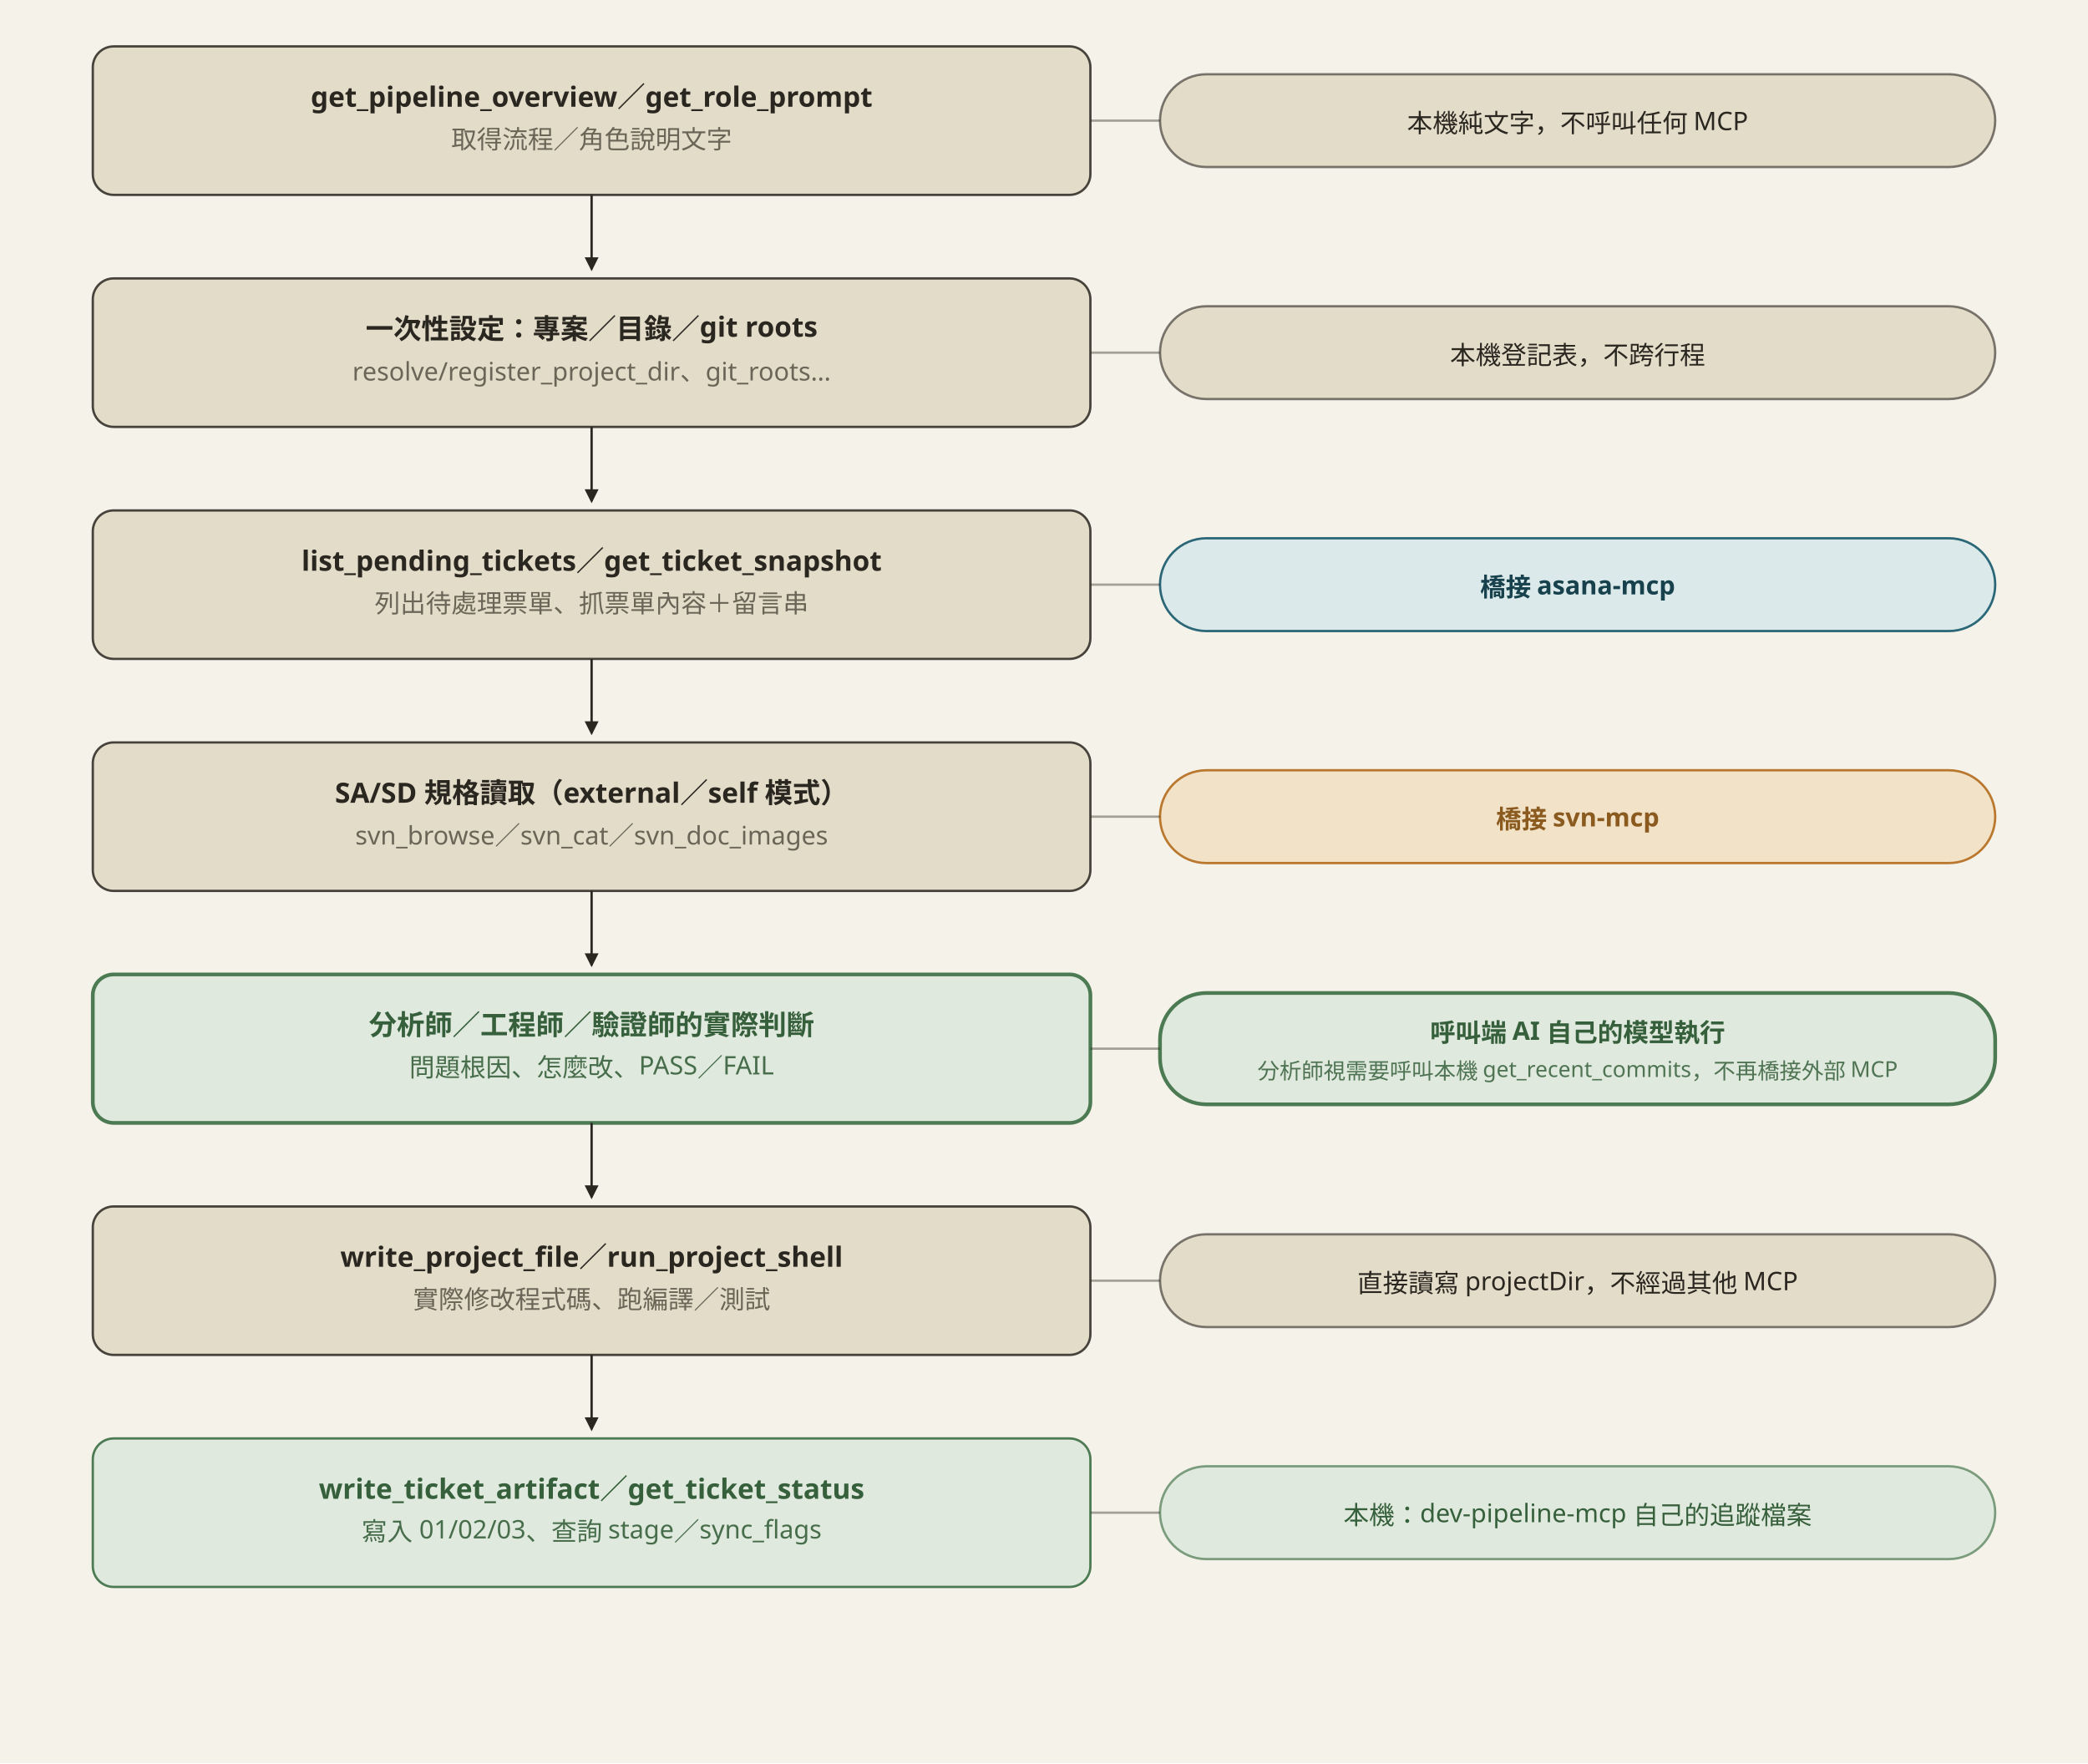
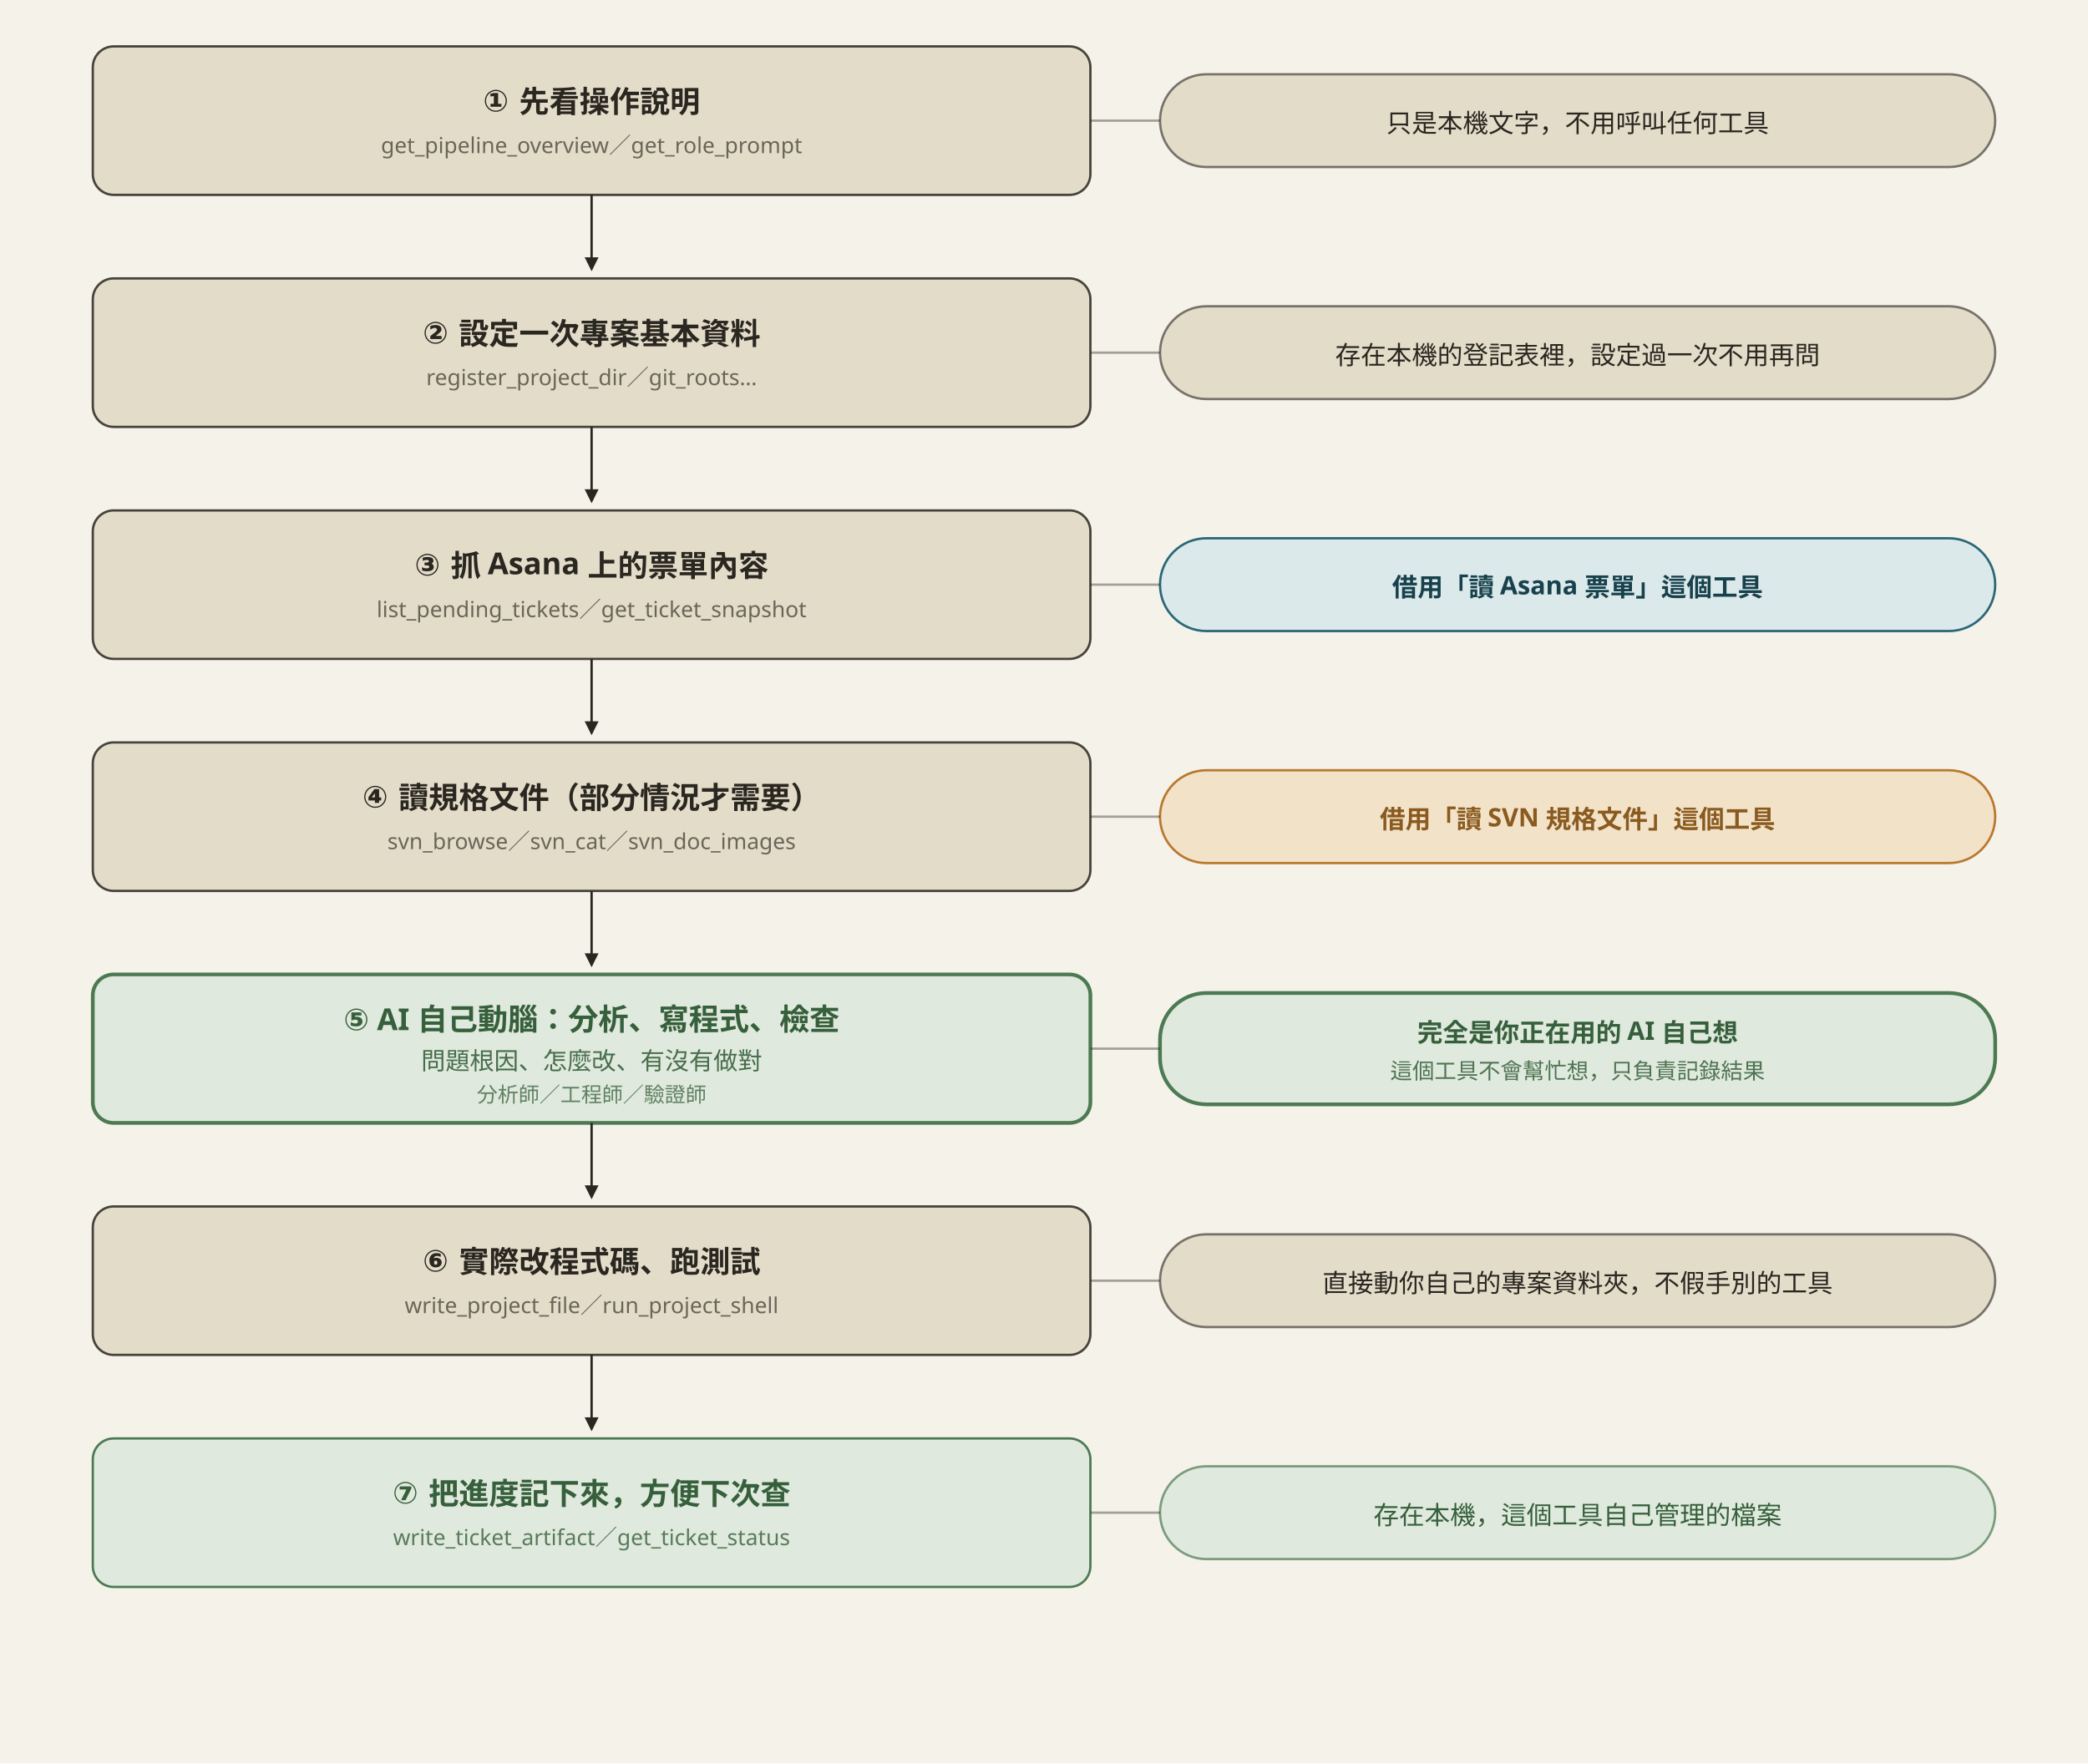
- <svg xmlns="http://www.w3.org/2000/svg" viewBox="0 0 900 760" role="img" aria-label="dev-pipeline-mcp 主流程每一步實際呼叫哪個 MCP：取得流程／角色說明是本機文字，不呼叫任何 MCP；一次性設定（專案/目錄/SA-SD/git roots）全部是它自己本機的登記表，不跨行程；列出待處理票單與抓票單內容橋接 asana-mcp；SA/SD 規格讀取橋接 svn-mcp；分析師/工程師/驗證師的實際判斷由呼叫端 AI 自己的模型執行，這個 MCP 完全不參與思考（分析師視需要會呼叫 get_recent_commits 抓 commit 記錄，這是這個 MCP 自己本機實作的 git log 邏輯，不再橋接外部 MCP）；修改程式碼與跑指令直接操作使用者的專案目錄，不經過任何其他 MCP；寫入追蹤檔案與查詢狀態是這個 MCP 自己本機管理的檔案">
+ <svg xmlns="http://www.w3.org/2000/svg" viewBox="0 0 900 760" role="img" aria-label="自動處理 Asana 票單這個流程，每一步實際在做什麼：先看操作說明（本機文字，不用任何工具）；設定一次專案基本資料（存在本機登記表）；抓 Asana 票單內容（借用讀 Asana 票單工具）；讀規格文件，只有部分情況需要（借用讀 SVN 規格文件工具）；AI 自己動腦分析問題、寫程式碼、檢查結果對不對，這一步完全是你正在用的 AI 自己想，這個工具不會幫忙想；實際改程式碼、跑測試（直接動你自己的專案資料夾）；把這次做了什麼記下來，方便下次查進度（存在本機，這個工具自己管理的檔案）">
  <defs>
    <marker id="flowArrow" viewBox="0 0 10 10" refX="8.5" refY="5" markerWidth="6" markerHeight="6" orient="auto-start-reverse">
      <path d="M0,0 L10,5 L0,10 z" fill="#2a2620" />
    </marker>
  </defs>
  <rect x="0" y="0" width="900" height="760" fill="#f5f2ea" />
  <g font-family="'Noto Sans TC',sans-serif">
    <rect x="40" y="20" width="430" height="64" rx="9" fill="#e3dcc9" stroke="#2a2620" stroke-opacity="0.85" />
-     <text x="255" y="46" text-anchor="middle" font-size="12" font-weight="700" fill="#2a2620">get_pipeline_overview／get_role_prompt</text>
-     <text x="255" y="64" text-anchor="middle" font-size="11" fill="#6b6558">取得流程／角色說明文字</text>
+     <text x="255" y="48" text-anchor="middle" font-size="13" font-weight="700" fill="#2a2620">① 先看操作說明</text>
+     <text x="255" y="66" text-anchor="middle" font-family="'IBM Plex Mono','Noto Sans TC',sans-serif" font-size="9.5" fill="#6b6558">get_pipeline_overview／get_role_prompt</text>
    <rect x="500" y="32" width="360" height="40" rx="20" fill="#e3dcc9" stroke="#2a2620" stroke-opacity="0.6" />
-     <text x="680" y="57" text-anchor="middle" font-size="11" fill="#2a2620">本機純文字，不呼叫任何 MCP</text>
+     <text x="680" y="57" text-anchor="middle" font-size="11" fill="#2a2620">只是本機文字，不用呼叫任何工具</text>
    <rect x="40" y="120" width="430" height="64" rx="9" fill="#e3dcc9" stroke="#2a2620" stroke-opacity="0.85" />
-     <text x="255" y="146" text-anchor="middle" font-size="12" font-weight="700" fill="#2a2620">一次性設定：專案／目錄／git roots</text>
-     <text x="255" y="164" text-anchor="middle" font-size="11" fill="#6b6558">resolve/register_project_dir、git_roots…</text>
+     <text x="255" y="148" text-anchor="middle" font-size="13" font-weight="700" fill="#2a2620">② 設定一次專案基本資料</text>
+     <text x="255" y="166" text-anchor="middle" font-family="'IBM Plex Mono','Noto Sans TC',sans-serif" font-size="9.5" fill="#6b6558">register_project_dir／git_roots…</text>
    <rect x="500" y="132" width="360" height="40" rx="20" fill="#e3dcc9" stroke="#2a2620" stroke-opacity="0.6" />
-     <text x="680" y="157" text-anchor="middle" font-size="11" fill="#2a2620">本機登記表，不跨行程</text>
+     <text x="680" y="157" text-anchor="middle" font-size="11" fill="#2a2620">存在本機的登記表裡，設定過一次不用再問</text>
    <rect x="40" y="220" width="430" height="64" rx="9" fill="#e3dcc9" stroke="#2a2620" stroke-opacity="0.85" />
-     <text x="255" y="246" text-anchor="middle" font-size="12" font-weight="700" fill="#2a2620">list_pending_tickets／get_ticket_snapshot</text>
-     <text x="255" y="264" text-anchor="middle" font-size="11" fill="#6b6558">列出待處理票單、抓票單內容＋留言串</text>
+     <text x="255" y="248" text-anchor="middle" font-size="13" font-weight="700" fill="#2a2620">③ 抓 Asana 上的票單內容</text>
+     <text x="255" y="266" text-anchor="middle" font-family="'IBM Plex Mono','Noto Sans TC',sans-serif" font-size="9.5" fill="#6b6558">list_pending_tickets／get_ticket_snapshot</text>
    <rect x="500" y="232" width="360" height="40" rx="20" fill="#dbe9ea" stroke="#2b6777" />
-     <text x="680" y="257" text-anchor="middle" font-size="11" font-weight="600" fill="#17414c">橋接 asana-mcp</text>
+     <text x="680" y="257" text-anchor="middle" font-size="11" font-weight="600" fill="#17414c">借用「讀 Asana 票單」這個工具</text>
    <rect x="40" y="320" width="430" height="64" rx="9" fill="#e3dcc9" stroke="#2a2620" stroke-opacity="0.85" />
-     <text x="255" y="346" text-anchor="middle" font-size="12" font-weight="700" fill="#2a2620">SA/SD 規格讀取（external／self 模式）</text>
-     <text x="255" y="364" text-anchor="middle" font-size="11" fill="#6b6558">svn_browse／svn_cat／svn_doc_images</text>
+     <text x="255" y="348" text-anchor="middle" font-size="13" font-weight="700" fill="#2a2620">④ 讀規格文件（部分情況才需要）</text>
+     <text x="255" y="366" text-anchor="middle" font-family="'IBM Plex Mono','Noto Sans TC',sans-serif" font-size="9.5" fill="#6b6558">svn_browse／svn_cat／svn_doc_images</text>
    <rect x="500" y="332" width="360" height="40" rx="20" fill="#f1e2c8" stroke="#b9782e" />
-     <text x="680" y="357" text-anchor="middle" font-size="11" font-weight="600" fill="#8a5a1f">橋接 svn-mcp</text>
+     <text x="680" y="357" text-anchor="middle" font-size="11" font-weight="600" fill="#8a5a1f">借用「讀 SVN 規格文件」這個工具</text>
    <rect x="40" y="420" width="430" height="64" rx="9" fill="#dfe9dd" stroke="#4c7a52" stroke-width="1.6" />
-     <text x="255" y="446" text-anchor="middle" font-size="12" font-weight="700" fill="#365f3b">分析師／工程師／驗證師的實際判斷</text>
-     <text x="255" y="464" text-anchor="middle" font-size="11" fill="#365f3b" opacity="0.9">問題根因、怎麼改、PASS／FAIL</text>
+     <text x="255" y="444" text-anchor="middle" font-size="13" font-weight="700" fill="#365f3b">⑤ AI 自己動腦：分析、寫程式、檢查</text>
+     <text x="255" y="461" text-anchor="middle" font-size="10.5" fill="#365f3b" opacity="0.9">問題根因、怎麼改、有沒有做對</text>
+     <text x="255" y="475" text-anchor="middle" font-family="'IBM Plex Mono','Noto Sans TC',sans-serif" font-size="9" fill="#365f3b" opacity="0.75">分析師／工程師／驗證師</text>
    <rect x="500" y="428" width="360" height="48" rx="20" fill="#dfe9dd" stroke="#4c7a52" stroke-width="1.6" />
-     <text x="680" y="449" text-anchor="middle" font-size="11" font-weight="700" fill="#365f3b">呼叫端 AI 自己的模型執行</text>
-     <text x="680" y="465" text-anchor="middle" font-size="9.5" fill="#365f3b" opacity="0.85">分析師視需要呼叫本機 get_recent_commits，不再橋接外部 MCP</text>
+     <text x="680" y="449" text-anchor="middle" font-size="11" font-weight="700" fill="#365f3b">完全是你正在用的 AI 自己想</text>
+     <text x="680" y="465" text-anchor="middle" font-size="9.5" fill="#365f3b" opacity="0.85">這個工具不會幫忙想，只負責記錄結果</text>
    <rect x="40" y="520" width="430" height="64" rx="9" fill="#e3dcc9" stroke="#2a2620" stroke-opacity="0.85" />
-     <text x="255" y="546" text-anchor="middle" font-size="12" font-weight="700" fill="#2a2620">write_project_file／run_project_shell</text>
-     <text x="255" y="564" text-anchor="middle" font-size="11" fill="#6b6558">實際修改程式碼、跑編譯／測試</text>
+     <text x="255" y="548" text-anchor="middle" font-size="13" font-weight="700" fill="#2a2620">⑥ 實際改程式碼、跑測試</text>
+     <text x="255" y="566" text-anchor="middle" font-family="'IBM Plex Mono','Noto Sans TC',sans-serif" font-size="9.5" fill="#6b6558">write_project_file／run_project_shell</text>
    <rect x="500" y="532" width="360" height="40" rx="20" fill="#e3dcc9" stroke="#2a2620" stroke-opacity="0.6" />
-     <text x="680" y="557" text-anchor="middle" font-size="11" fill="#2a2620">直接讀寫 projectDir，不經過其他 MCP</text>
+     <text x="680" y="557" text-anchor="middle" font-size="11" fill="#2a2620">直接動你自己的專案資料夾，不假手別的工具</text>
    <rect x="40" y="620" width="430" height="64" rx="9" fill="#dfe9dd" stroke="#4c7a52" />
-     <text x="255" y="646" text-anchor="middle" font-size="12" font-weight="700" fill="#365f3b">write_ticket_artifact／get_ticket_status</text>
-     <text x="255" y="664" text-anchor="middle" font-size="11" fill="#365f3b" opacity="0.9">寫入 01/02/03、查詢 stage／sync_flags</text>
+     <text x="255" y="648" text-anchor="middle" font-size="13" font-weight="700" fill="#365f3b">⑦ 把進度記下來，方便下次查</text>
+     <text x="255" y="666" text-anchor="middle" font-family="'IBM Plex Mono','Noto Sans TC',sans-serif" font-size="9.5" fill="#365f3b" opacity="0.8">write_ticket_artifact／get_ticket_status</text>
    <rect x="500" y="632" width="360" height="40" rx="20" fill="#dfe9dd" stroke="#4c7a52" stroke-opacity="0.7" />
-     <text x="680" y="657" text-anchor="middle" font-size="11" fill="#365f3b">本機：dev-pipeline-mcp 自己的追蹤檔案</text>
+     <text x="680" y="657" text-anchor="middle" font-size="11" fill="#365f3b">存在本機，這個工具自己管理的檔案</text>
    <g stroke="#2a2620">
      <line x1="255" y1="84" x2="255" y2="116" marker-end="url(#flowArrow)" />
      <line x1="255" y1="184" x2="255" y2="216" marker-end="url(#flowArrow)" />
      <line x1="255" y1="284" x2="255" y2="316" marker-end="url(#flowArrow)" />
      <line x1="255" y1="384" x2="255" y2="416" marker-end="url(#flowArrow)" />
      <line x1="255" y1="484" x2="255" y2="516" marker-end="url(#flowArrow)" />
      <line x1="255" y1="584" x2="255" y2="616" marker-end="url(#flowArrow)" />
    </g>
    <g stroke="#2a2620" stroke-opacity="0.4">
      <line x1="470" y1="52" x2="500" y2="52" />
      <line x1="470" y1="152" x2="500" y2="152" />
      <line x1="470" y1="252" x2="500" y2="252" />
      <line x1="470" y1="352" x2="500" y2="352" />
      <line x1="470" y1="452" x2="500" y2="452" />
      <line x1="470" y1="552" x2="500" y2="552" />
      <line x1="470" y1="652" x2="500" y2="652" />
    </g>
  </g>
</svg>
